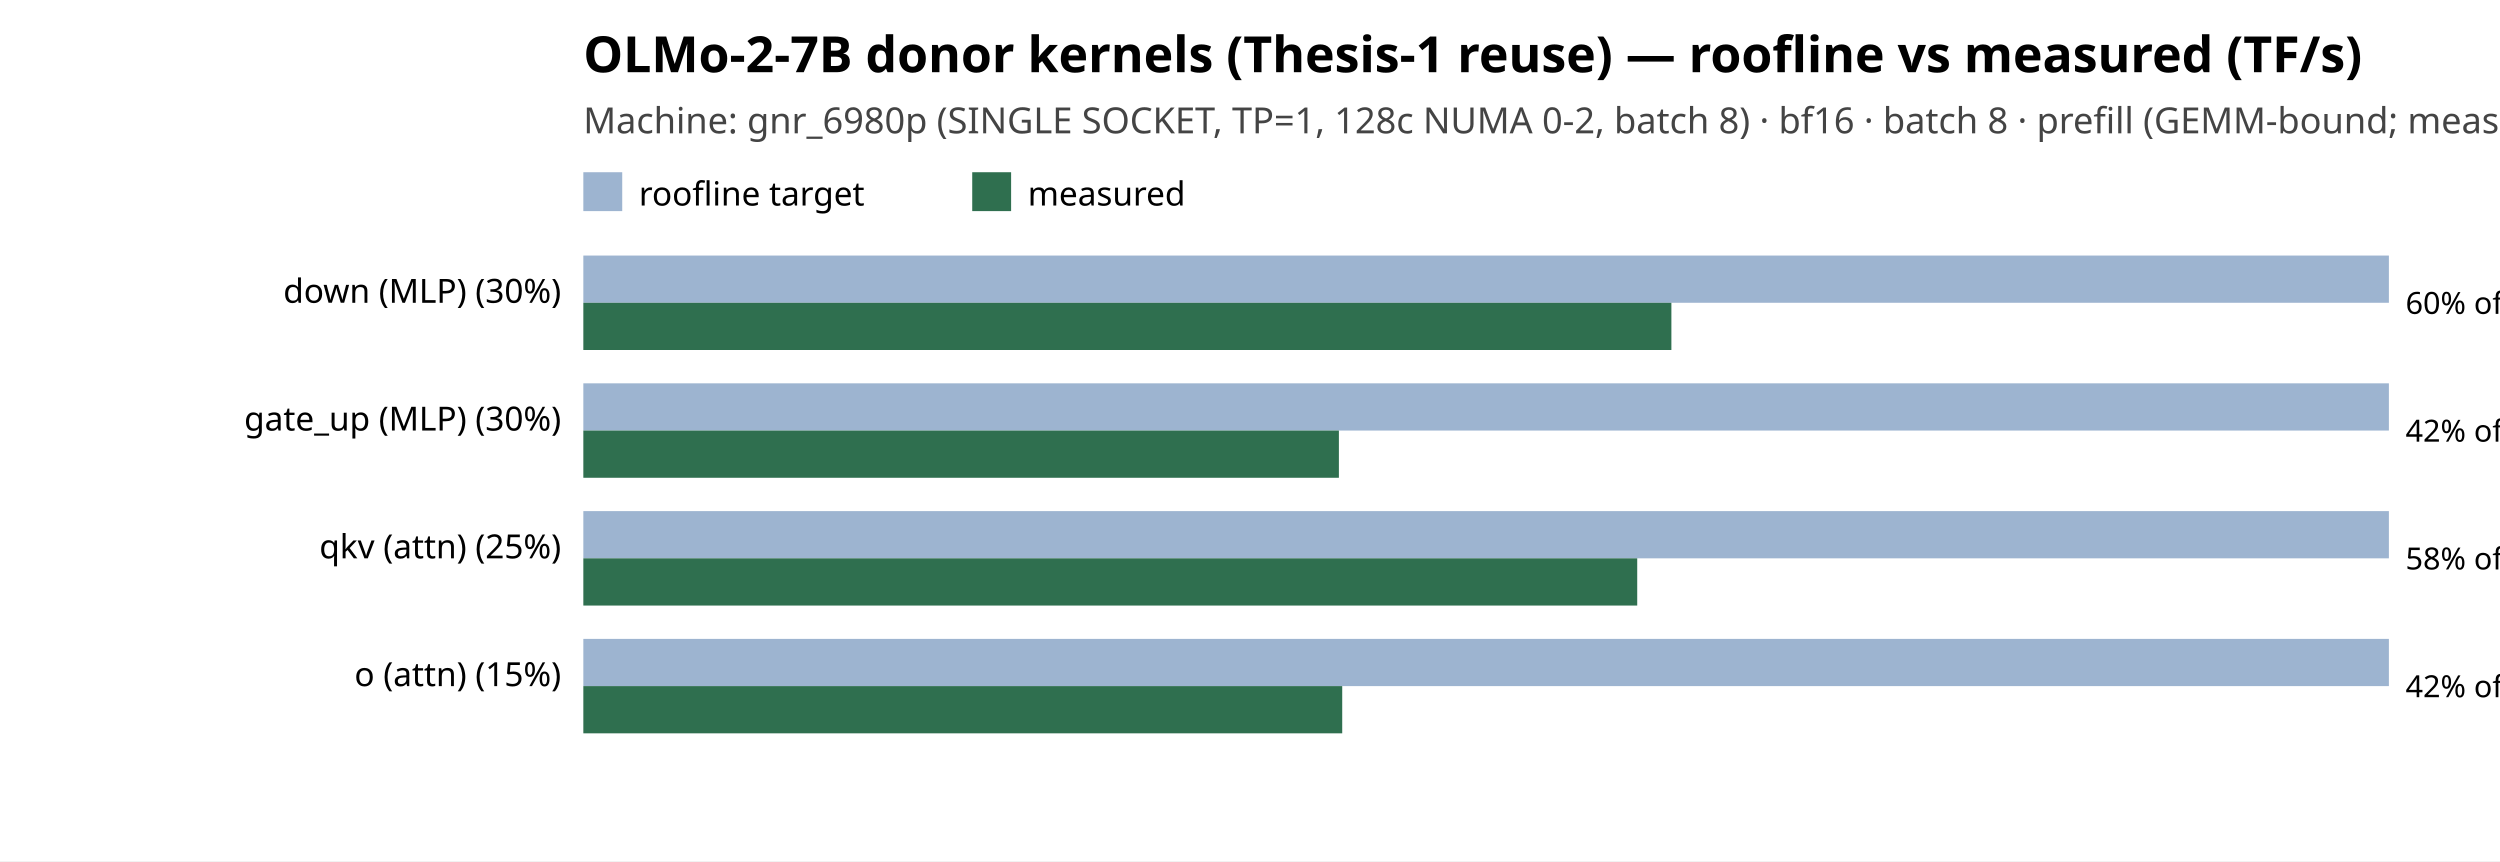
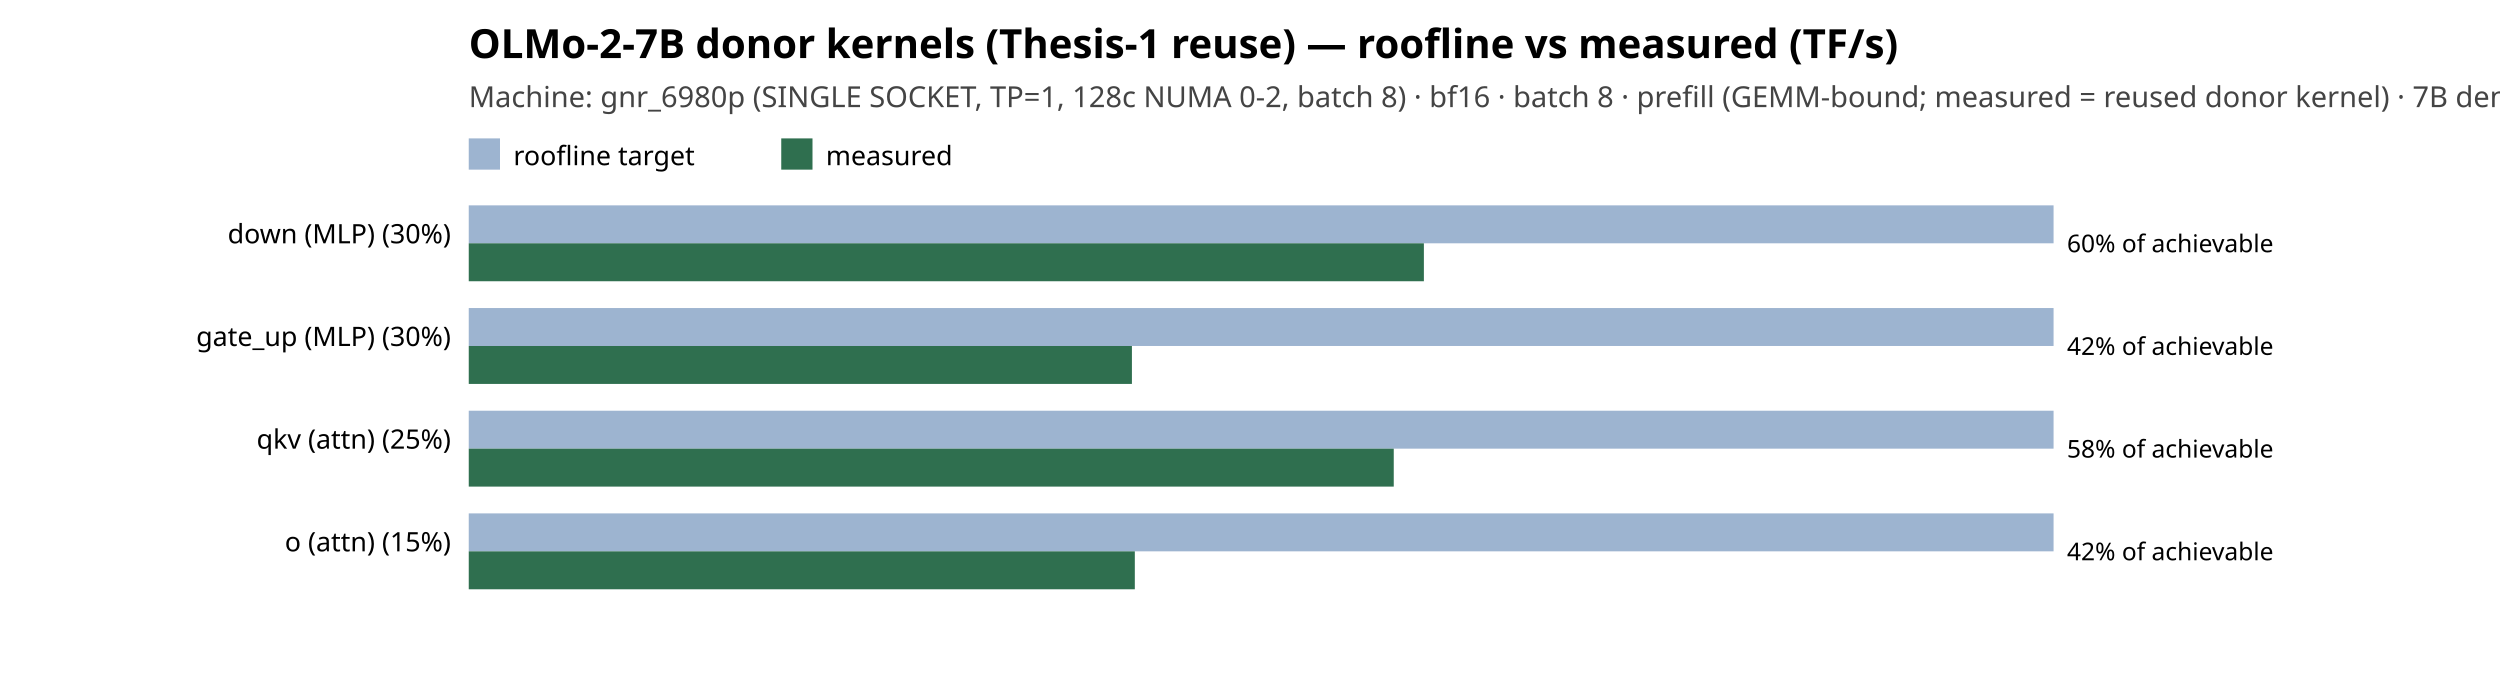
- <svg xmlns="http://www.w3.org/2000/svg" width="900" height="310" font-family="sans-serif">
-   <rect width="900" height="310" fill="white" />
+ <svg xmlns="http://www.w3.org/2000/svg" width="1120" height="310" font-family="sans-serif">
+   <rect width="1120" height="310" fill="white" />
  <text x="210" y="26" font-size="18" font-weight="bold">OLMo-2-7B donor kernels (Thesis-1 reuse) — roofline vs measured (TF/s)</text>
  <text x="210" y="48" font-size="13" fill="#444">Machine: gnr_6980p (SINGLE SOCKET, TP=1, 128c NUMA 0-2, batch 8)  ·  bf16  ·  batch 8  ·  prefill (GEMM-bound; measured = reused donor kernel)  ·  7B dense</text>
  <rect x="210" y="62" width="14" height="14" fill="#9db4d0" />
  <text x="230" y="74" font-size="12">roofline target</text>
  <rect x="350" y="62" width="14" height="14" fill="#2f6f4f" />
  <text x="370" y="74" font-size="12">measured</text>
  <text x="202" y="109.0" font-size="12" text-anchor="end">down (MLP) (30%)</text>
-   <rect x="210" y="92" width="650.0" height="17.0" fill="#9db4d0" />
-   <rect x="210" y="109.0" width="391.7" height="17.0" fill="#2f6f4f" />
-   <text x="866.0" y="113.0" font-size="11">60% of achievable</text>
+   <rect x="210" y="92" width="710.0" height="17.0" fill="#9db4d0" />
+   <rect x="210" y="109.0" width="427.9" height="17.0" fill="#2f6f4f" />
+   <text x="926.0" y="113.0" font-size="11">60% of achievable</text>
  <text x="202" y="155.0" font-size="12" text-anchor="end">gate_up (MLP) (30%)</text>
-   <rect x="210" y="138" width="650.0" height="17.0" fill="#9db4d0" />
-   <rect x="210" y="155.0" width="272.0" height="17.0" fill="#2f6f4f" />
-   <text x="866.0" y="159.0" font-size="11">42% of achievable</text>
+   <rect x="210" y="138" width="710.0" height="17.0" fill="#9db4d0" />
+   <rect x="210" y="155.0" width="297.1" height="17.0" fill="#2f6f4f" />
+   <text x="926.0" y="159.0" font-size="11">42% of achievable</text>
  <text x="202" y="201.0" font-size="12" text-anchor="end">qkv (attn) (25%)</text>
-   <rect x="210" y="184" width="650.0" height="17.0" fill="#9db4d0" />
-   <rect x="210" y="201.0" width="379.4" height="17.0" fill="#2f6f4f" />
-   <text x="866.0" y="205.0" font-size="11">58% of achievable</text>
+   <rect x="210" y="184" width="710.0" height="17.0" fill="#9db4d0" />
+   <rect x="210" y="201.0" width="414.4" height="17.0" fill="#2f6f4f" />
+   <text x="926.0" y="205.0" font-size="11">58% of achievable</text>
  <text x="202" y="247.0" font-size="12" text-anchor="end">o (attn) (15%)</text>
-   <rect x="210" y="230" width="650.0" height="17.0" fill="#9db4d0" />
-   <rect x="210" y="247.0" width="273.2" height="17.0" fill="#2f6f4f" />
-   <text x="866.0" y="251.0" font-size="11">42% of achievable</text>
+   <rect x="210" y="230" width="710.0" height="17.0" fill="#9db4d0" />
+   <rect x="210" y="247.0" width="298.4" height="17.0" fill="#2f6f4f" />
+   <text x="926.0" y="251.0" font-size="11">42% of achievable</text>
</svg>
